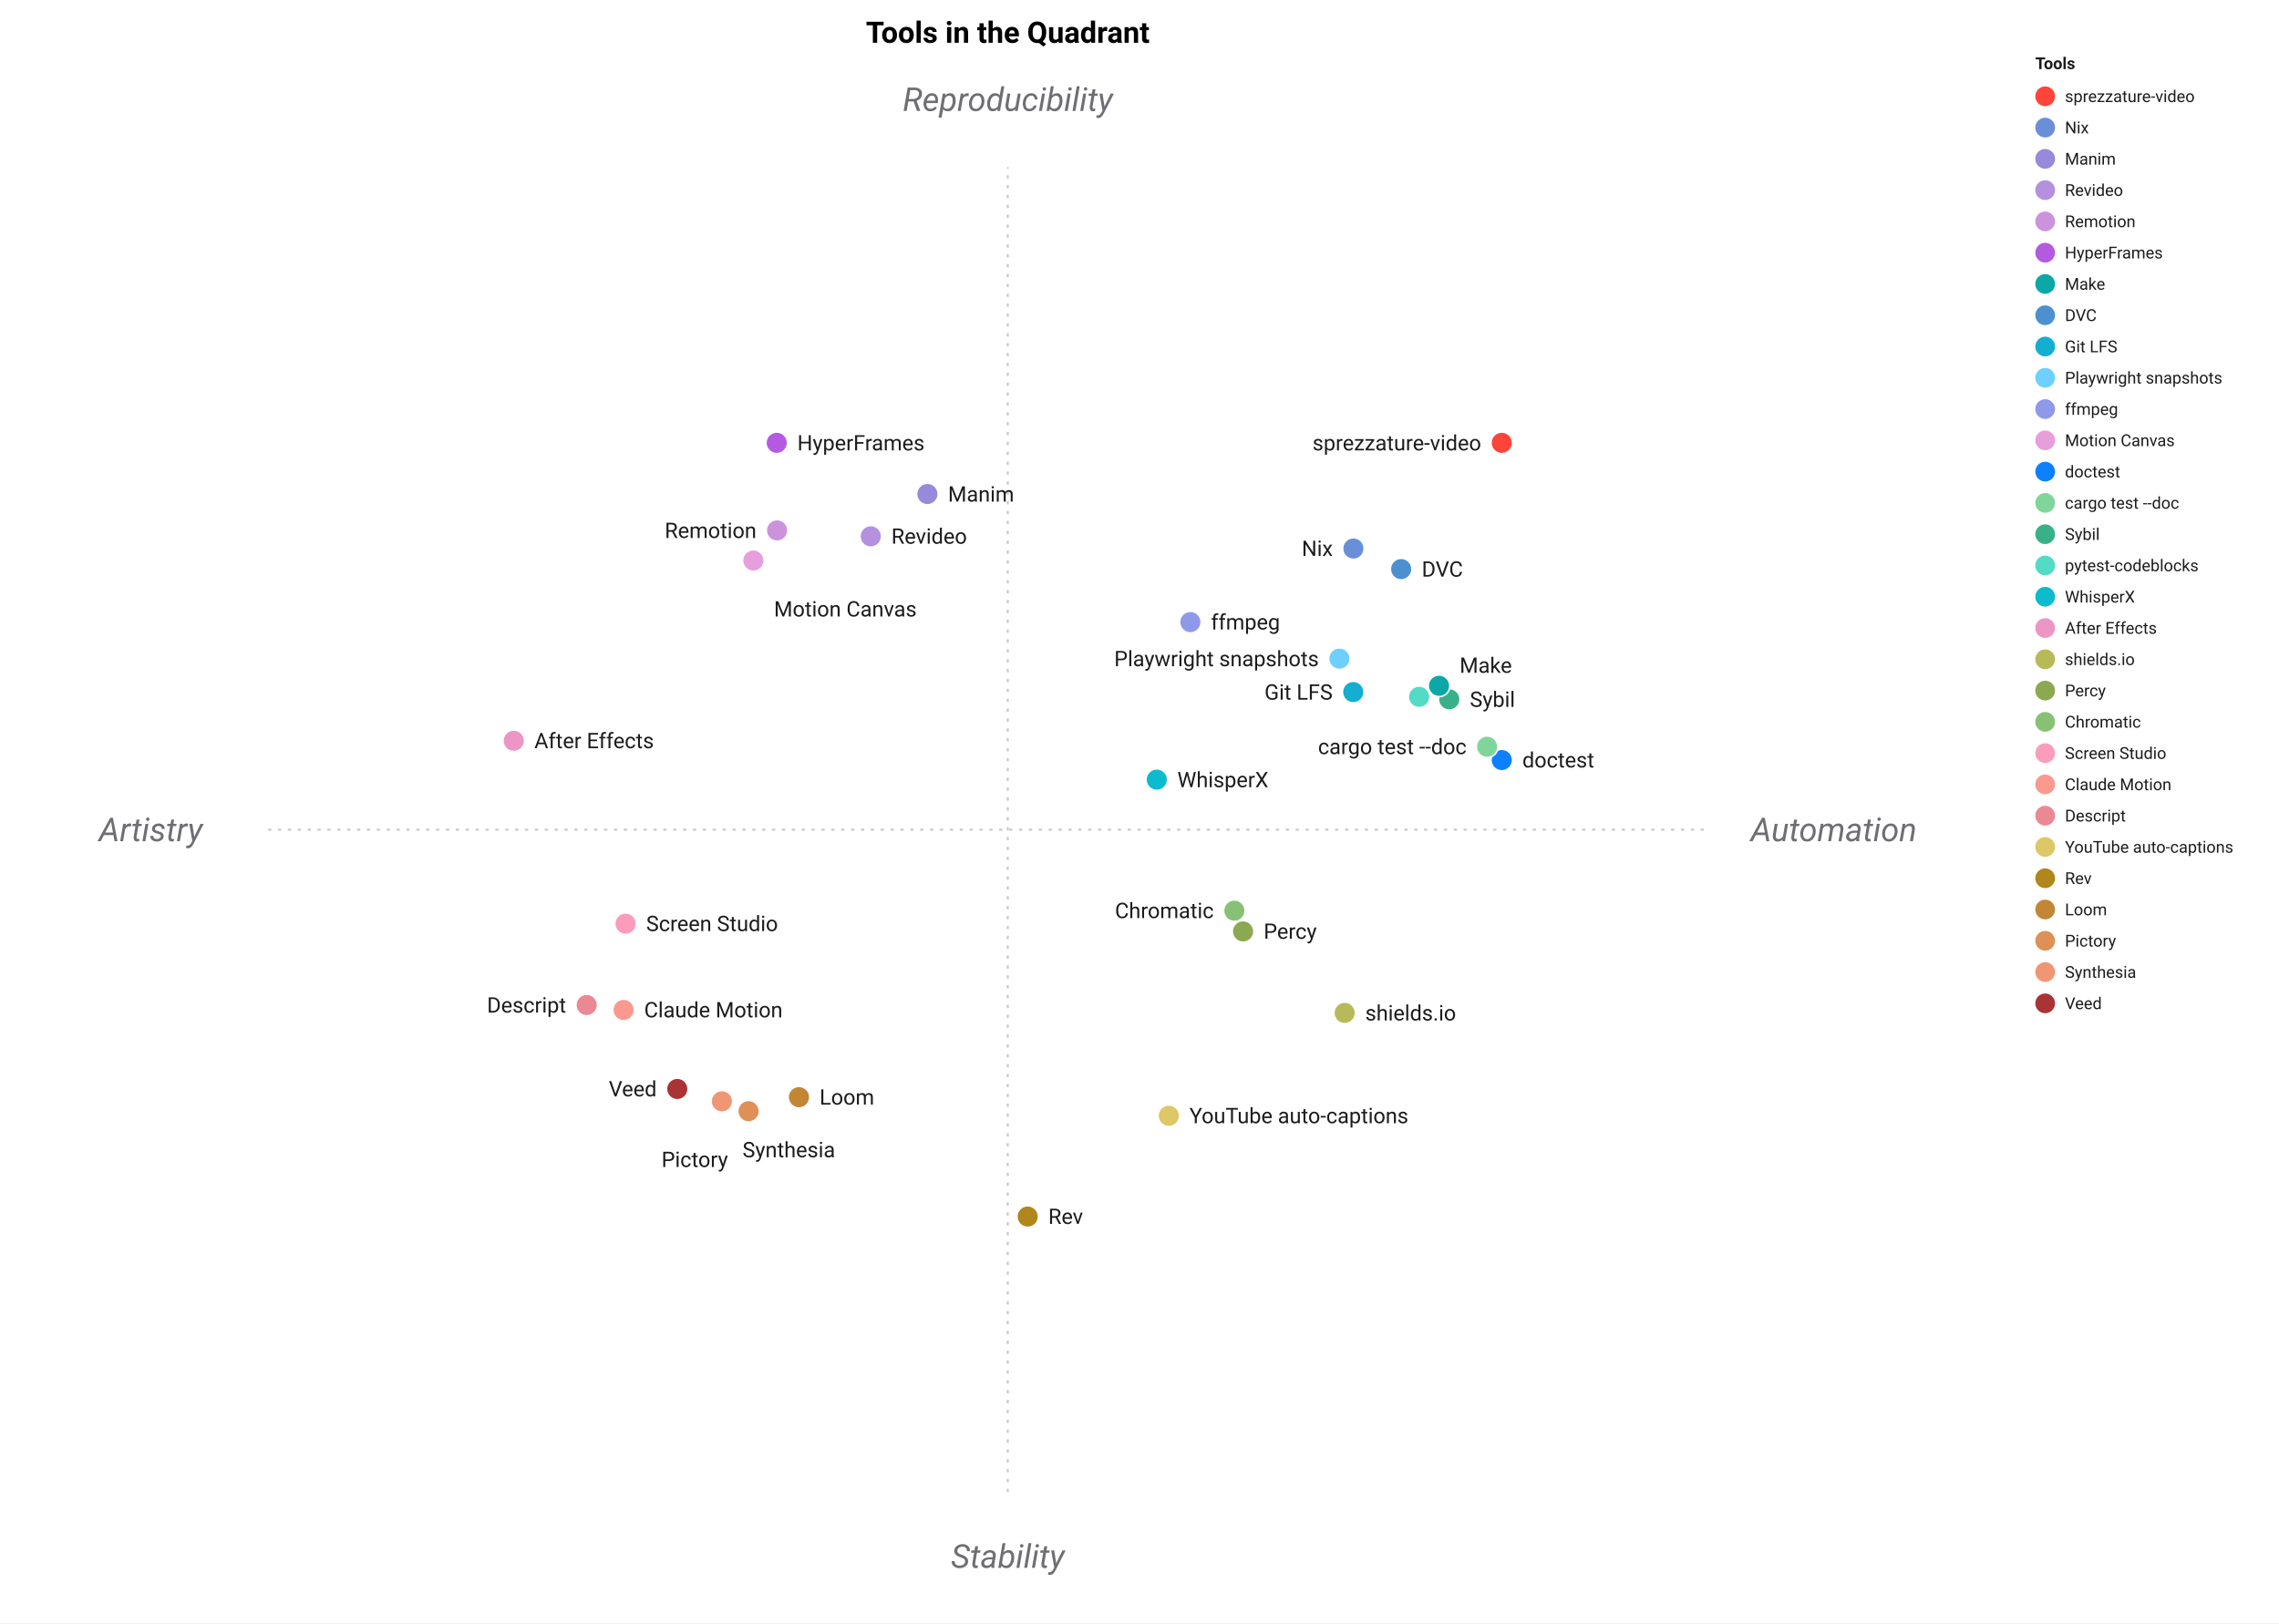
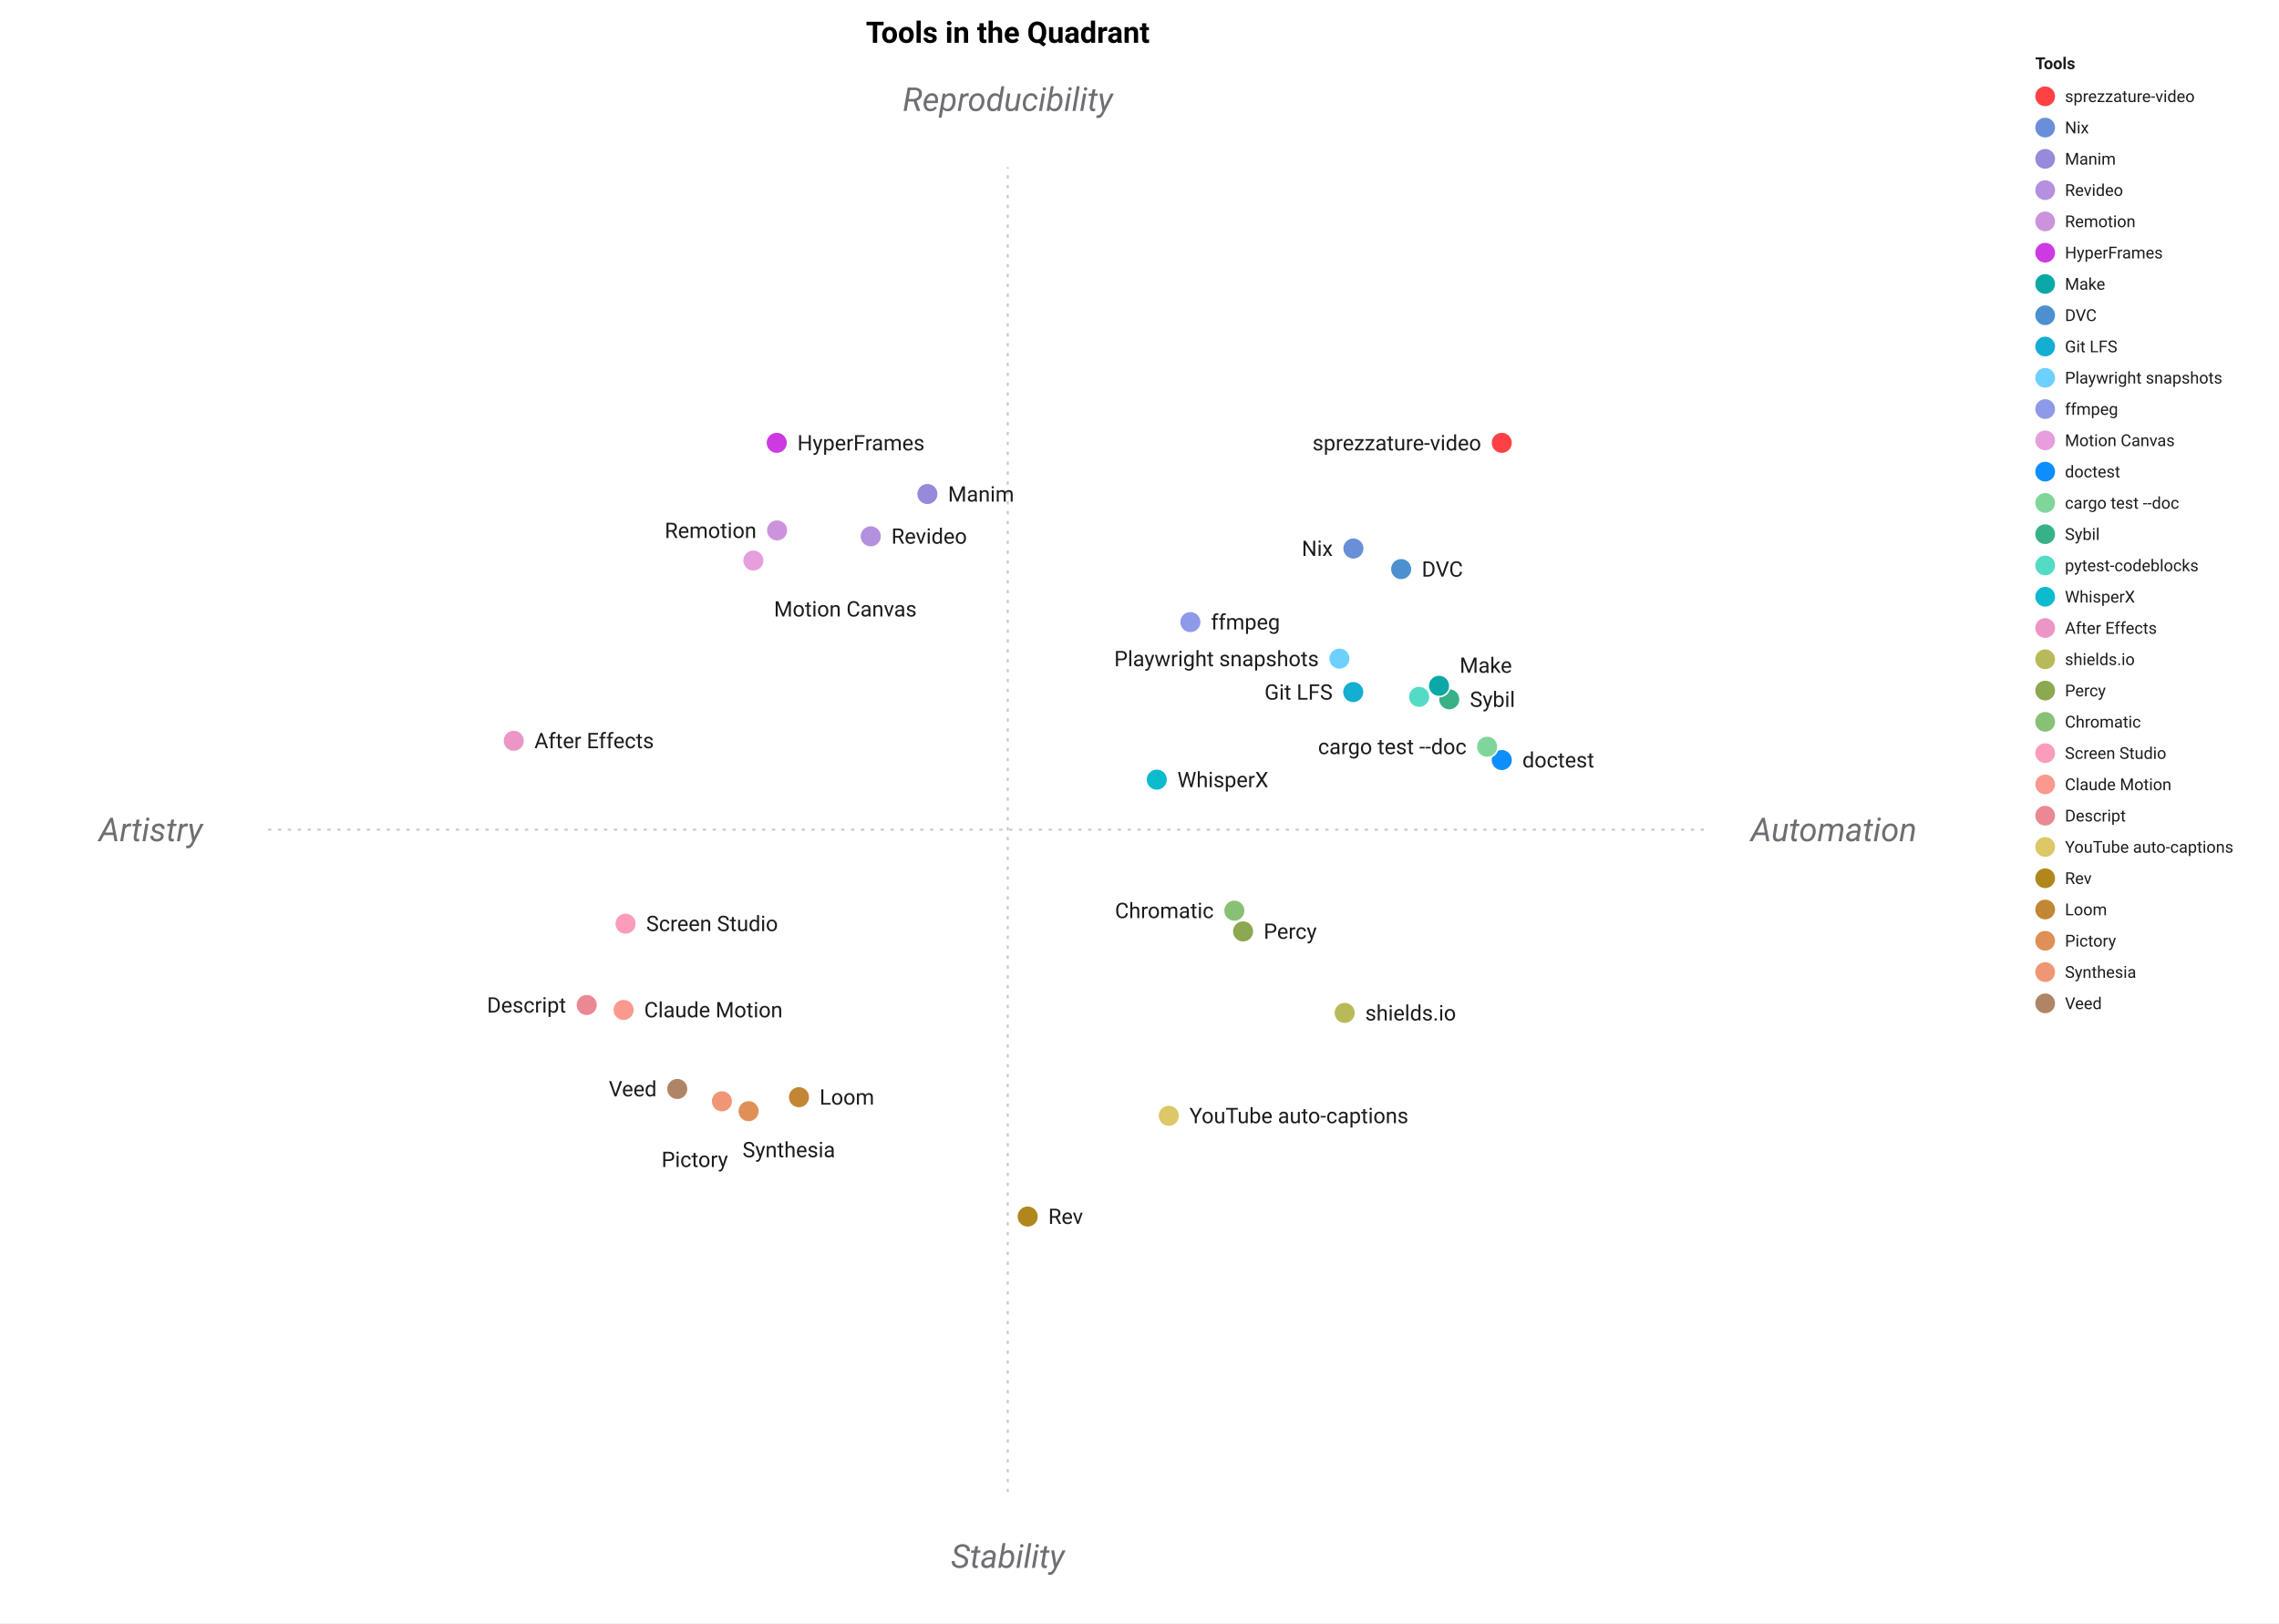
<svg xmlns="http://www.w3.org/2000/svg" width="1384" height="986" viewBox="0 0 1384 986" role="img" aria-labelledby="sp-title sp-desc" font-family="Roboto, -apple-system, Helvetica, Arial, sans-serif">
  <rect width="1384" height="986" fill="#FFFFFF" />
  <style>.sp-dot{cursor:pointer}.sp-dot:hover circle,.sp-dot:focus circle{stroke-width:2.4}.sp-dot:hover,.sp-dot:focus{filter:brightness(1.08);outline:none}</style>
  <line x1="162.8" y1="504.0" x2="1038.0" y2="504.0" stroke="#C7C7CC" stroke-width="1.2" stroke-dasharray="2,4" />
  <line x1="612.0" y1="906.4" x2="612.0" y2="101.6" stroke="#C7C7CC" stroke-width="1.2" stroke-dasharray="2,4" />
  <text data-pole="right" x="1164.0" y="511.0" font-size="20" font-style="italic" fill="#6E6E73" text-anchor="end">Automation</text>
  <text data-pole="left" x="60.0" y="511.0" font-size="20" font-style="italic" fill="#6E6E73" text-anchor="start">Artistry</text>
  <text data-pole="top" x="612.0" y="67.4" font-size="20" font-style="italic" fill="#6E6E73" text-anchor="middle">Reproducibility</text>
  <text data-pole="bottom" x="612.0" y="952.4" font-size="20" font-style="italic" fill="#6E6E73" text-anchor="middle">Stability</text>
  <g class="sp-dot" tabindex="0" role="img" aria-label="Tools: sprezzature-video Produces a finished film: 2 Motion and animation breadth: 1 Visual quality of the result: 2 Checks declared claims against the code: 5 Catches undeclared drift: 5 Captions faithful to the script: 5 Rebuildable from a clean clone: 5 Deterministic output: 3 Local and offline: 5 Free or open: 5 Usable in continuous integration: 5 Runs with no human in the loop: 5 Light to install: 3 Maturity and ecosystem: 1">
-     <circle cx="912.0" cy="269.0" r="6.60" fill="#FF3B30" stroke="white" stroke-width="1" opacity="0.95" />
+     <circle cx="912.0" cy="269.0" r="6.60" fill="#FF383C" stroke="white" stroke-width="1" opacity="0.95" />
  </g>
  <text x="899.5" y="273.6" font-size="13" fill="#1C1C1E" text-anchor="end">sprezzature-video</text>
  <g class="sp-dot" tabindex="0" role="img" aria-label="Tools: Remotion Produces a finished film: 5 Motion and animation breadth: 5 Visual quality of the result: 5 Checks declared claims against the code: 1 Catches undeclared drift: 1 Captions faithful to the script: 2 Rebuildable from a clean clone: 3 Deterministic output: 5 Local and offline: 4 Free or open: 2 Usable in continuous integration: 5 Runs with no human in the loop: 5 Light to install: 2 Maturity and ecosystem: 5">
    <circle cx="471.9" cy="322.2" r="6.60" fill="#CA8EDB" stroke="white" stroke-width="1" opacity="0.95" />
  </g>
  <text x="459.4" y="326.8" font-size="13" fill="#1C1C1E" text-anchor="end">Remotion</text>
  <g class="sp-dot" tabindex="0" role="img" aria-label="Tools: Motion Canvas Produces a finished film: 5 Motion and animation breadth: 5 Visual quality of the result: 5 Checks declared claims against the code: 1 Catches undeclared drift: 1 Captions faithful to the script: 1 Rebuildable from a clean clone: 3 Deterministic output: 4 Local and offline: 5 Free or open: 5 Usable in continuous integration: 3 Runs with no human in the loop: 3 Light to install: 3 Maturity and ecosystem: 3">
    <circle cx="457.5" cy="340.5" r="6.60" fill="#E699DB" stroke="white" stroke-width="1" opacity="0.95" />
  </g>
  <text x="470.0" y="374.5" font-size="13" fill="#1C1C1E" text-anchor="start">Motion Canvas</text>
  <g class="sp-dot" tabindex="0" role="img" aria-label="Tools: Revideo Produces a finished film: 5 Motion and animation breadth: 4 Visual quality of the result: 4 Checks declared claims against the code: 1 Catches undeclared drift: 1 Captions faithful to the script: 2 Rebuildable from a clean clone: 3 Deterministic output: 4 Local and offline: 5 Free or open: 5 Usable in continuous integration: 4 Runs with no human in the loop: 5 Light to install: 3 Maturity and ecosystem: 2">
    <circle cx="528.8" cy="325.8" r="6.60" fill="#B08ADD" stroke="white" stroke-width="1" opacity="0.95" />
  </g>
  <text x="541.3" y="330.3" font-size="13" fill="#1C1C1E" text-anchor="start">Revideo</text>
  <g class="sp-dot" tabindex="0" role="img" aria-label="Tools: HyperFrames Produces a finished film: 5 Motion and animation breadth: 5 Visual quality of the result: 5 Checks declared claims against the code: 1 Catches undeclared drift: 1 Captions faithful to the script: 3 Rebuildable from a clean clone: 4 Deterministic output: 5 Local and offline: 4 Free or open: 5 Usable in continuous integration: 4 Runs with no human in the loop: 5 Light to install: 2 Maturity and ecosystem: 3">
-     <circle cx="471.7" cy="269.0" r="6.60" fill="#AF52DE" stroke="white" stroke-width="1" opacity="0.95" />
+     <circle cx="471.7" cy="269.0" r="6.60" fill="#CB30E0" stroke="white" stroke-width="1" opacity="0.95" />
  </g>
  <text x="484.2" y="273.6" font-size="13" fill="#1C1C1E" text-anchor="start">HyperFrames</text>
  <g class="sp-dot" tabindex="0" role="img" aria-label="Tools: Manim Produces a finished film: 5 Motion and animation breadth: 4 Visual quality of the result: 4 Checks declared claims against the code: 1 Catches undeclared drift: 1 Captions faithful to the script: 1 Rebuildable from a clean clone: 3 Deterministic output: 5 Local and offline: 5 Free or open: 5 Usable in continuous integration: 4 Runs with no human in the loop: 5 Light to install: 2 Maturity and ecosystem: 5">
    <circle cx="563.2" cy="300.1" r="6.60" fill="#9383D9" stroke="white" stroke-width="1" opacity="0.95" />
  </g>
  <text x="575.7" y="304.7" font-size="13" fill="#1C1C1E" text-anchor="start">Manim</text>
  <g class="sp-dot" tabindex="0" role="img" aria-label="Tools: Claude Motion Produces a finished film: 5 Motion and animation breadth: 4 Visual quality of the result: 4 Checks declared claims against the code: 1 Catches undeclared drift: 1 Captions faithful to the script: 2 Rebuildable from a clean clone: 1 Deterministic output: 3 Local and offline: 1 Free or open: 1 Usable in continuous integration: 1 Runs with no human in the loop: 2 Light to install: 5 Maturity and ecosystem: 2">
    <circle cx="378.7" cy="613.5" r="6.60" fill="#FA9588" stroke="white" stroke-width="1" opacity="0.95" />
  </g>
  <text x="391.2" y="618.0" font-size="13" fill="#1C1C1E" text-anchor="start">Claude Motion</text>
  <g class="sp-dot" tabindex="0" role="img" aria-label="Tools: After Effects Produces a finished film: 5 Motion and animation breadth: 5 Visual quality of the result: 5 Checks declared claims against the code: 1 Catches undeclared drift: 1 Captions faithful to the script: 2 Rebuildable from a clean clone: 2 Deterministic output: 4 Local and offline: 4 Free or open: 1 Usable in continuous integration: 1 Runs with no human in the loop: 1 Light to install: 1 Maturity and ecosystem: 5">
    <circle cx="312.0" cy="450.0" r="6.60" fill="#EB91C3" stroke="white" stroke-width="1" opacity="0.95" />
  </g>
  <text x="324.5" y="454.5" font-size="13" fill="#1C1C1E" text-anchor="start">After Effects</text>
  <g class="sp-dot" tabindex="0" role="img" aria-label="Tools: ffmpeg Produces a finished film: 4 Motion and animation breadth: 2 Visual quality of the result: 2 Checks declared claims against the code: 1 Catches undeclared drift: 1 Captions faithful to the script: 1 Rebuildable from a clean clone: 3 Deterministic output: 5 Local and offline: 5 Free or open: 5 Usable in continuous integration: 5 Runs with no human in the loop: 5 Light to install: 4 Maturity and ecosystem: 5">
    <circle cx="722.9" cy="377.9" r="6.60" fill="#8994E9" stroke="white" stroke-width="1" opacity="0.95" />
  </g>
  <text x="735.4" y="382.4" font-size="13" fill="#1C1C1E" text-anchor="start">ffmpeg</text>
  <g class="sp-dot" tabindex="0" role="img" aria-label="Tools: Descript Produces a finished film: 5 Motion and animation breadth: 3 Visual quality of the result: 4 Checks declared claims against the code: 1 Catches undeclared drift: 1 Captions faithful to the script: 3 Rebuildable from a clean clone: 1 Deterministic output: 2 Local and offline: 1 Free or open: 1 Usable in continuous integration: 1 Runs with no human in the loop: 2 Light to install: 2 Maturity and ecosystem: 4">
    <circle cx="356.3" cy="610.5" r="6.60" fill="#E9838E" stroke="white" stroke-width="1" opacity="0.95" />
  </g>
  <text x="343.8" y="615.1" font-size="13" fill="#1C1C1E" text-anchor="end">Descript</text>
  <g class="sp-dot" tabindex="0" role="img" aria-label="Tools: Screen Studio Produces a finished film: 5 Motion and animation breadth: 2 Visual quality of the result: 5 Checks declared claims against the code: 1 Catches undeclared drift: 1 Captions faithful to the script: 2 Rebuildable from a clean clone: 1 Deterministic output: 3 Local and offline: 4 Free or open: 1 Usable in continuous integration: 1 Runs with no human in the loop: 1 Light to install: 3 Maturity and ecosystem: 3">
    <circle cx="379.9" cy="561.1" r="6.60" fill="#FB97B7" stroke="white" stroke-width="1" opacity="0.95" />
  </g>
  <text x="392.4" y="565.6" font-size="13" fill="#1C1C1E" text-anchor="start">Screen Studio</text>
  <g class="sp-dot" tabindex="0" role="img" aria-label="Tools: Loom Produces a finished film: 5 Motion and animation breadth: 1 Visual quality of the result: 3 Checks declared claims against the code: 1 Catches undeclared drift: 1 Captions faithful to the script: 2 Rebuildable from a clean clone: 1 Deterministic output: 3 Local and offline: 1 Free or open: 2 Usable in continuous integration: 1 Runs with no human in the loop: 1 Light to install: 4 Maturity and ecosystem: 5">
    <circle cx="485.2" cy="666.5" r="6.60" fill="#C0802B" stroke="white" stroke-width="1" opacity="0.95" />
  </g>
  <text x="497.7" y="671.0" font-size="13" fill="#1C1C1E" text-anchor="start">Loom</text>
  <g class="sp-dot" tabindex="0" role="img" aria-label="Tools: Veed Produces a finished film: 5 Motion and animation breadth: 3 Visual quality of the result: 4 Checks declared claims against the code: 1 Catches undeclared drift: 1 Captions faithful to the script: 3 Rebuildable from a clean clone: 1 Deterministic output: 2 Local and offline: 1 Free or open: 2 Usable in continuous integration: 1 Runs with no human in the loop: 2 Light to install: 5 Maturity and ecosystem: 4">
-     <circle cx="411.3" cy="661.5" r="6.60" fill="#A52A2A" stroke="white" stroke-width="1" opacity="0.95" />
+     <circle cx="411.3" cy="661.5" r="6.60" fill="#AC7F5E" stroke="white" stroke-width="1" opacity="0.95" />
  </g>
  <text x="398.8" y="666.0" font-size="13" fill="#1C1C1E" text-anchor="end">Veed</text>
  <g class="sp-dot" tabindex="0" role="img" aria-label="Tools: Pictory Produces a finished film: 5 Motion and animation breadth: 2 Visual quality of the result: 3 Checks declared claims against the code: 1 Catches undeclared drift: 1 Captions faithful to the script: 3 Rebuildable from a clean clone: 1 Deterministic output: 2 Local and offline: 1 Free or open: 1 Usable in continuous integration: 1 Runs with no human in the loop: 3 Light to install: 5 Maturity and ecosystem: 3">
    <circle cx="454.6" cy="675.0" r="6.60" fill="#DC8A4F" stroke="white" stroke-width="1" opacity="0.95" />
  </g>
  <text x="442.1" y="708.9" font-size="13" fill="#1C1C1E" text-anchor="end">Pictory</text>
  <g class="sp-dot" tabindex="0" role="img" aria-label="Tools: Synthesia Produces a finished film: 5 Motion and animation breadth: 2 Visual quality of the result: 4 Checks declared claims against the code: 1 Catches undeclared drift: 1 Captions faithful to the script: 4 Rebuildable from a clean clone: 1 Deterministic output: 2 Local and offline: 1 Free or open: 1 Usable in continuous integration: 2 Runs with no human in the loop: 3 Light to install: 5 Maturity and ecosystem: 4">
    <circle cx="438.4" cy="669.0" r="6.60" fill="#F0916D" stroke="white" stroke-width="1" opacity="0.95" />
  </g>
  <text x="450.9" y="703.0" font-size="13" fill="#1C1C1E" text-anchor="start">Synthesia</text>
  <g class="sp-dot" tabindex="0" role="img" aria-label="Tools: doctest Produces a finished film: 1 Motion and animation breadth: 1 Visual quality of the result: 1 Checks declared claims against the code: 5 Catches undeclared drift: 1 Captions faithful to the script: 1 Rebuildable from a clean clone: 2 Deterministic output: 5 Local and offline: 5 Free or open: 5 Usable in continuous integration: 5 Runs with no human in the loop: 5 Light to install: 5 Maturity and ecosystem: 5">
-     <circle cx="912.0" cy="461.7" r="6.60" fill="#007AFF" stroke="white" stroke-width="1" opacity="0.95" />
+     <circle cx="912.0" cy="461.7" r="6.60" fill="#0088FF" stroke="white" stroke-width="1" opacity="0.95" />
  </g>
  <text x="924.5" y="466.2" font-size="13" fill="#1C1C1E" text-anchor="start">doctest</text>
  <g class="sp-dot" tabindex="0" role="img" aria-label="Tools: Sybil Produces a finished film: 1 Motion and animation breadth: 1 Visual quality of the result: 1 Checks declared claims against the code: 5 Catches undeclared drift: 1 Captions faithful to the script: 1 Rebuildable from a clean clone: 2 Deterministic output: 5 Local and offline: 5 Free or open: 5 Usable in continuous integration: 5 Runs with no human in the loop: 5 Light to install: 4 Maturity and ecosystem: 3">
    <circle cx="880.1" cy="424.8" r="6.60" fill="#2EAD83" stroke="white" stroke-width="1" opacity="0.95" />
  </g>
  <text x="892.6" y="429.4" font-size="13" fill="#1C1C1E" text-anchor="start">Sybil</text>
  <g class="sp-dot" tabindex="0" role="img" aria-label="Tools: pytest-codeblocks Produces a finished film: 1 Motion and animation breadth: 1 Visual quality of the result: 1 Checks declared claims against the code: 4 Catches undeclared drift: 1 Captions faithful to the script: 1 Rebuildable from a clean clone: 2 Deterministic output: 5 Local and offline: 5 Free or open: 5 Usable in continuous integration: 5 Runs with no human in the loop: 5 Light to install: 4 Maturity and ecosystem: 3">
    <circle cx="861.8" cy="423.3" r="6.60" fill="#4BD9C2" stroke="white" stroke-width="1" opacity="0.95" />
  </g>
  <g class="sp-dot" tabindex="0" role="img" aria-label="Tools: cargo test --doc Produces a finished film: 1 Motion and animation breadth: 1 Visual quality of the result: 1 Checks declared claims against the code: 5 Catches undeclared drift: 1 Captions faithful to the script: 1 Rebuildable from a clean clone: 2 Deterministic output: 5 Local and offline: 5 Free or open: 5 Usable in continuous integration: 5 Runs with no human in the loop: 5 Light to install: 5 Maturity and ecosystem: 4">
    <circle cx="903.1" cy="453.6" r="6.60" fill="#7AD495" stroke="white" stroke-width="1" opacity="0.95" />
  </g>
  <text x="890.6" y="458.1" font-size="13" fill="#1C1C1E" text-anchor="end">cargo test --doc</text>
  <g class="sp-dot" tabindex="0" role="img" aria-label="Tools: Playwright snapshots Produces a finished film: 1 Motion and animation breadth: 1 Visual quality of the result: 1 Checks declared claims against the code: 2 Catches undeclared drift: 2 Captions faithful to the script: 1 Rebuildable from a clean clone: 3 Deterministic output: 4 Local and offline: 5 Free or open: 5 Usable in continuous integration: 5 Runs with no human in the loop: 4 Light to install: 2 Maturity and ecosystem: 5">
    <circle cx="813.4" cy="400.1" r="6.60" fill="#67CEFF" stroke="white" stroke-width="1" opacity="0.95" />
  </g>
  <text x="800.9" y="404.7" font-size="13" fill="#1C1C1E" text-anchor="end">Playwright snapshots</text>
  <g class="sp-dot" tabindex="0" role="img" aria-label="Tools: Percy Produces a finished film: 1 Motion and animation breadth: 1 Visual quality of the result: 1 Checks declared claims against the code: 2 Catches undeclared drift: 2 Captions faithful to the script: 1 Rebuildable from a clean clone: 2 Deterministic output: 4 Local and offline: 1 Free or open: 2 Usable in continuous integration: 5 Runs with no human in the loop: 3 Light to install: 4 Maturity and ecosystem: 4">
    <circle cx="754.9" cy="565.8" r="6.60" fill="#86A447" stroke="white" stroke-width="1" opacity="0.95" />
  </g>
  <text x="767.4" y="570.3" font-size="13" fill="#1C1C1E" text-anchor="start">Percy</text>
  <g class="sp-dot" tabindex="0" role="img" aria-label="Tools: Chromatic Produces a finished film: 1 Motion and animation breadth: 1 Visual quality of the result: 1 Checks declared claims against the code: 2 Catches undeclared drift: 2 Captions faithful to the script: 1 Rebuildable from a clean clone: 2 Deterministic output: 4 Local and offline: 1 Free or open: 2 Usable in continuous integration: 5 Runs with no human in the loop: 3 Light to install: 3 Maturity and ecosystem: 5">
    <circle cx="749.6" cy="553.2" r="6.60" fill="#82BE6F" stroke="white" stroke-width="1" opacity="0.95" />
  </g>
  <text x="737.1" y="557.7" font-size="13" fill="#1C1C1E" text-anchor="end">Chromatic</text>
  <g class="sp-dot" tabindex="0" role="img" aria-label="Tools: shields.io Produces a finished film: 1 Motion and animation breadth: 1 Visual quality of the result: 1 Checks declared claims against the code: 4 Catches undeclared drift: 1 Captions faithful to the script: 1 Rebuildable from a clean clone: 2 Deterministic output: 2 Local and offline: 2 Free or open: 5 Usable in continuous integration: 2 Runs with no human in the loop: 5 Light to install: 5 Maturity and ecosystem: 5">
    <circle cx="816.6" cy="615.3" r="6.60" fill="#B4B751" stroke="white" stroke-width="1" opacity="0.95" />
  </g>
  <text x="829.1" y="619.9" font-size="13" fill="#1C1C1E" text-anchor="start">shields.io</text>
  <g class="sp-dot" tabindex="0" role="img" aria-label="Tools: DVC Produces a finished film: 1 Motion and animation breadth: 1 Visual quality of the result: 1 Checks declared claims against the code: 1 Catches undeclared drift: 4 Captions faithful to the script: 1 Rebuildable from a clean clone: 5 Deterministic output: 5 Local and offline: 4 Free or open: 5 Usable in continuous integration: 4 Runs with no human in the loop: 5 Light to install: 3 Maturity and ecosystem: 4">
    <circle cx="850.9" cy="345.7" r="6.60" fill="#438BCE" stroke="white" stroke-width="1" opacity="0.95" />
  </g>
  <text x="863.4" y="350.3" font-size="13" fill="#1C1C1E" text-anchor="start">DVC</text>
  <g class="sp-dot" tabindex="0" role="img" aria-label="Tools: Git LFS Produces a finished film: 1 Motion and animation breadth: 1 Visual quality of the result: 1 Checks declared claims against the code: 1 Catches undeclared drift: 1 Captions faithful to the script: 1 Rebuildable from a clean clone: 4 Deterministic output: 5 Local and offline: 4 Free or open: 5 Usable in continuous integration: 4 Runs with no human in the loop: 5 Light to install: 4 Maturity and ecosystem: 5">
    <circle cx="821.8" cy="420.4" r="6.60" fill="#07AAD0" stroke="white" stroke-width="1" opacity="0.95" />
  </g>
  <text x="809.3" y="425.0" font-size="13" fill="#1C1C1E" text-anchor="end">Git LFS</text>
  <g class="sp-dot" tabindex="0" role="img" aria-label="Tools: Make Produces a finished film: 2 Motion and animation breadth: 1 Visual quality of the result: 1 Checks declared claims against the code: 2 Catches undeclared drift: 3 Captions faithful to the script: 1 Rebuildable from a clean clone: 4 Deterministic output: 4 Local and offline: 5 Free or open: 5 Usable in continuous integration: 5 Runs with no human in the loop: 5 Light to install: 5 Maturity and ecosystem: 5">
    <circle cx="873.9" cy="416.6" r="6.60" fill="#00A4A3" stroke="white" stroke-width="1" opacity="0.95" />
  </g>
  <text x="886.4" y="408.7" font-size="13" fill="#1C1C1E" text-anchor="start">Make</text>
  <g class="sp-dot" tabindex="0" role="img" aria-label="Tools: Nix Produces a finished film: 1 Motion and animation breadth: 1 Visual quality of the result: 1 Checks declared claims against the code: 1 Catches undeclared drift: 3 Captions faithful to the script: 1 Rebuildable from a clean clone: 5 Deterministic output: 5 Local and offline: 4 Free or open: 5 Usable in continuous integration: 4 Runs with no human in the loop: 5 Light to install: 2 Maturity and ecosystem: 4">
    <circle cx="821.9" cy="333.2" r="6.60" fill="#6289D7" stroke="white" stroke-width="1" opacity="0.95" />
  </g>
  <text x="809.4" y="337.7" font-size="13" fill="#1C1C1E" text-anchor="end">Nix</text>
  <g class="sp-dot" tabindex="0" role="img" aria-label="Tools: WhisperX Produces a finished film: 1 Motion and animation breadth: 1 Visual quality of the result: 1 Checks declared claims against the code: 1 Catches undeclared drift: 1 Captions faithful to the script: 4 Rebuildable from a clean clone: 2 Deterministic output: 3 Local and offline: 5 Free or open: 5 Usable in continuous integration: 3 Runs with no human in the loop: 5 Light to install: 2 Maturity and ecosystem: 4">
    <circle cx="702.5" cy="473.6" r="6.60" fill="#00B8CC" stroke="white" stroke-width="1" opacity="0.95" />
  </g>
  <text x="715.0" y="478.2" font-size="13" fill="#1C1C1E" text-anchor="start">WhisperX</text>
  <g class="sp-dot" tabindex="0" role="img" aria-label="Tools: Rev Produces a finished film: 1 Motion and animation breadth: 1 Visual quality of the result: 1 Checks declared claims against the code: 1 Catches undeclared drift: 1 Captions faithful to the script: 3 Rebuildable from a clean clone: 1 Deterministic output: 2 Local and offline: 1 Free or open: 1 Usable in continuous integration: 2 Runs with no human in the loop: 2 Light to install: 5 Maturity and ecosystem: 5">
    <circle cx="624.1" cy="739.0" r="6.60" fill="#AD8011" stroke="white" stroke-width="1" opacity="0.95" />
  </g>
  <text x="636.6" y="743.5" font-size="13" fill="#1C1C1E" text-anchor="start">Rev</text>
  <g class="sp-dot" tabindex="0" role="img" aria-label="Tools: YouTube auto-captions Produces a finished film: 1 Motion and animation breadth: 1 Visual quality of the result: 1 Checks declared claims against the code: 1 Catches undeclared drift: 1 Captions faithful to the script: 2 Rebuildable from a clean clone: 1 Deterministic output: 2 Local and offline: 1 Free or open: 4 Usable in continuous integration: 1 Runs with no human in the loop: 5 Light to install: 5 Maturity and ecosystem: 5">
    <circle cx="709.8" cy="677.8" r="6.60" fill="#DBC45E" stroke="white" stroke-width="1" opacity="0.95" />
  </g>
  <text x="722.3" y="682.3" font-size="13" fill="#1C1C1E" text-anchor="start">YouTube auto-captions</text>
  <text x="1236.0" y="42.0" font-size="10" font-weight="700" fill="#1C1C1E">Tools</text>
-   <circle cx="1242.0" cy="58.5" r="6" fill="#FF3B30" opacity="0.95" />
+   <circle cx="1242.0" cy="58.5" r="6" fill="#FF383C" opacity="0.95" />
  <text x="1254.0" y="62.0" font-size="10" fill="#1C1C1E">sprezzature-video</text>
  <circle cx="1242.0" cy="77.5" r="6" fill="#6289D7" opacity="0.95" />
  <text x="1254.0" y="81.0" font-size="10" fill="#1C1C1E">Nix</text>
  <circle cx="1242.0" cy="96.5" r="6" fill="#9383D9" opacity="0.95" />
  <text x="1254.0" y="100.0" font-size="10" fill="#1C1C1E">Manim</text>
  <circle cx="1242.0" cy="115.5" r="6" fill="#B08ADD" opacity="0.95" />
  <text x="1254.0" y="119.0" font-size="10" fill="#1C1C1E">Revideo</text>
  <circle cx="1242.0" cy="134.5" r="6" fill="#CA8EDB" opacity="0.95" />
  <text x="1254.0" y="138.0" font-size="10" fill="#1C1C1E">Remotion</text>
-   <circle cx="1242.0" cy="153.5" r="6" fill="#AF52DE" opacity="0.95" />
+   <circle cx="1242.0" cy="153.5" r="6" fill="#CB30E0" opacity="0.95" />
  <text x="1254.0" y="157.0" font-size="10" fill="#1C1C1E">HyperFrames</text>
  <circle cx="1242.0" cy="172.5" r="6" fill="#00A4A3" opacity="0.95" />
  <text x="1254.0" y="176.0" font-size="10" fill="#1C1C1E">Make</text>
  <circle cx="1242.0" cy="191.5" r="6" fill="#438BCE" opacity="0.95" />
  <text x="1254.0" y="195.0" font-size="10" fill="#1C1C1E">DVC</text>
  <circle cx="1242.0" cy="210.5" r="6" fill="#07AAD0" opacity="0.95" />
  <text x="1254.0" y="214.0" font-size="10" fill="#1C1C1E">Git LFS</text>
  <circle cx="1242.0" cy="229.5" r="6" fill="#67CEFF" opacity="0.95" />
  <text x="1254.0" y="233.0" font-size="10" fill="#1C1C1E">Playwright snapshots</text>
  <circle cx="1242.0" cy="248.5" r="6" fill="#8994E9" opacity="0.95" />
  <text x="1254.0" y="252.0" font-size="10" fill="#1C1C1E">ffmpeg</text>
  <circle cx="1242.0" cy="267.5" r="6" fill="#E699DB" opacity="0.95" />
  <text x="1254.0" y="271.0" font-size="10" fill="#1C1C1E">Motion Canvas</text>
-   <circle cx="1242.0" cy="286.5" r="6" fill="#007AFF" opacity="0.95" />
+   <circle cx="1242.0" cy="286.5" r="6" fill="#0088FF" opacity="0.95" />
  <text x="1254.0" y="290.0" font-size="10" fill="#1C1C1E">doctest</text>
  <circle cx="1242.0" cy="305.5" r="6" fill="#7AD495" opacity="0.95" />
  <text x="1254.0" y="309.0" font-size="10" fill="#1C1C1E">cargo test --doc</text>
  <circle cx="1242.0" cy="324.5" r="6" fill="#2EAD83" opacity="0.95" />
  <text x="1254.0" y="328.0" font-size="10" fill="#1C1C1E">Sybil</text>
  <circle cx="1242.0" cy="343.5" r="6" fill="#4BD9C2" opacity="0.95" />
  <text x="1254.0" y="347.0" font-size="10" fill="#1C1C1E">pytest-codeblocks</text>
  <circle cx="1242.0" cy="362.5" r="6" fill="#00B8CC" opacity="0.95" />
  <text x="1254.0" y="366.0" font-size="10" fill="#1C1C1E">WhisperX</text>
  <circle cx="1242.0" cy="381.5" r="6" fill="#EB91C3" opacity="0.95" />
  <text x="1254.0" y="385.0" font-size="10" fill="#1C1C1E">After Effects</text>
  <circle cx="1242.0" cy="400.5" r="6" fill="#B4B751" opacity="0.95" />
  <text x="1254.0" y="404.0" font-size="10" fill="#1C1C1E">shields.io</text>
  <circle cx="1242.0" cy="419.5" r="6" fill="#86A447" opacity="0.95" />
  <text x="1254.0" y="423.0" font-size="10" fill="#1C1C1E">Percy</text>
  <circle cx="1242.0" cy="438.5" r="6" fill="#82BE6F" opacity="0.95" />
  <text x="1254.0" y="442.0" font-size="10" fill="#1C1C1E">Chromatic</text>
  <circle cx="1242.0" cy="457.5" r="6" fill="#FB97B7" opacity="0.95" />
  <text x="1254.0" y="461.0" font-size="10" fill="#1C1C1E">Screen Studio</text>
  <circle cx="1242.0" cy="476.5" r="6" fill="#FA9588" opacity="0.95" />
  <text x="1254.0" y="480.0" font-size="10" fill="#1C1C1E">Claude Motion</text>
  <circle cx="1242.0" cy="495.5" r="6" fill="#E9838E" opacity="0.95" />
  <text x="1254.0" y="499.0" font-size="10" fill="#1C1C1E">Descript</text>
  <circle cx="1242.0" cy="514.5" r="6" fill="#DBC45E" opacity="0.95" />
  <text x="1254.0" y="518.0" font-size="10" fill="#1C1C1E">YouTube auto-captions</text>
  <circle cx="1242.0" cy="533.5" r="6" fill="#AD8011" opacity="0.95" />
  <text x="1254.0" y="537.0" font-size="10" fill="#1C1C1E">Rev</text>
  <circle cx="1242.0" cy="552.5" r="6" fill="#C0802B" opacity="0.95" />
  <text x="1254.0" y="556.0" font-size="10" fill="#1C1C1E">Loom</text>
  <circle cx="1242.0" cy="571.5" r="6" fill="#DC8A4F" opacity="0.95" />
  <text x="1254.0" y="575.0" font-size="10" fill="#1C1C1E">Pictory</text>
  <circle cx="1242.0" cy="590.5" r="6" fill="#F0916D" opacity="0.95" />
  <text x="1254.0" y="594.0" font-size="10" fill="#1C1C1E">Synthesia</text>
-   <circle cx="1242.0" cy="609.5" r="6" fill="#A52A2A" opacity="0.95" />
+   <circle cx="1242.0" cy="609.5" r="6" fill="#AC7F5E" opacity="0.95" />
  <text x="1254.0" y="613.0" font-size="10" fill="#1C1C1E">Veed</text>
  <text x="612.0" y="26" font-size="18" font-weight="bold" fill="#000" text-anchor="middle">Tools in the Quadrant</text>
</svg>
